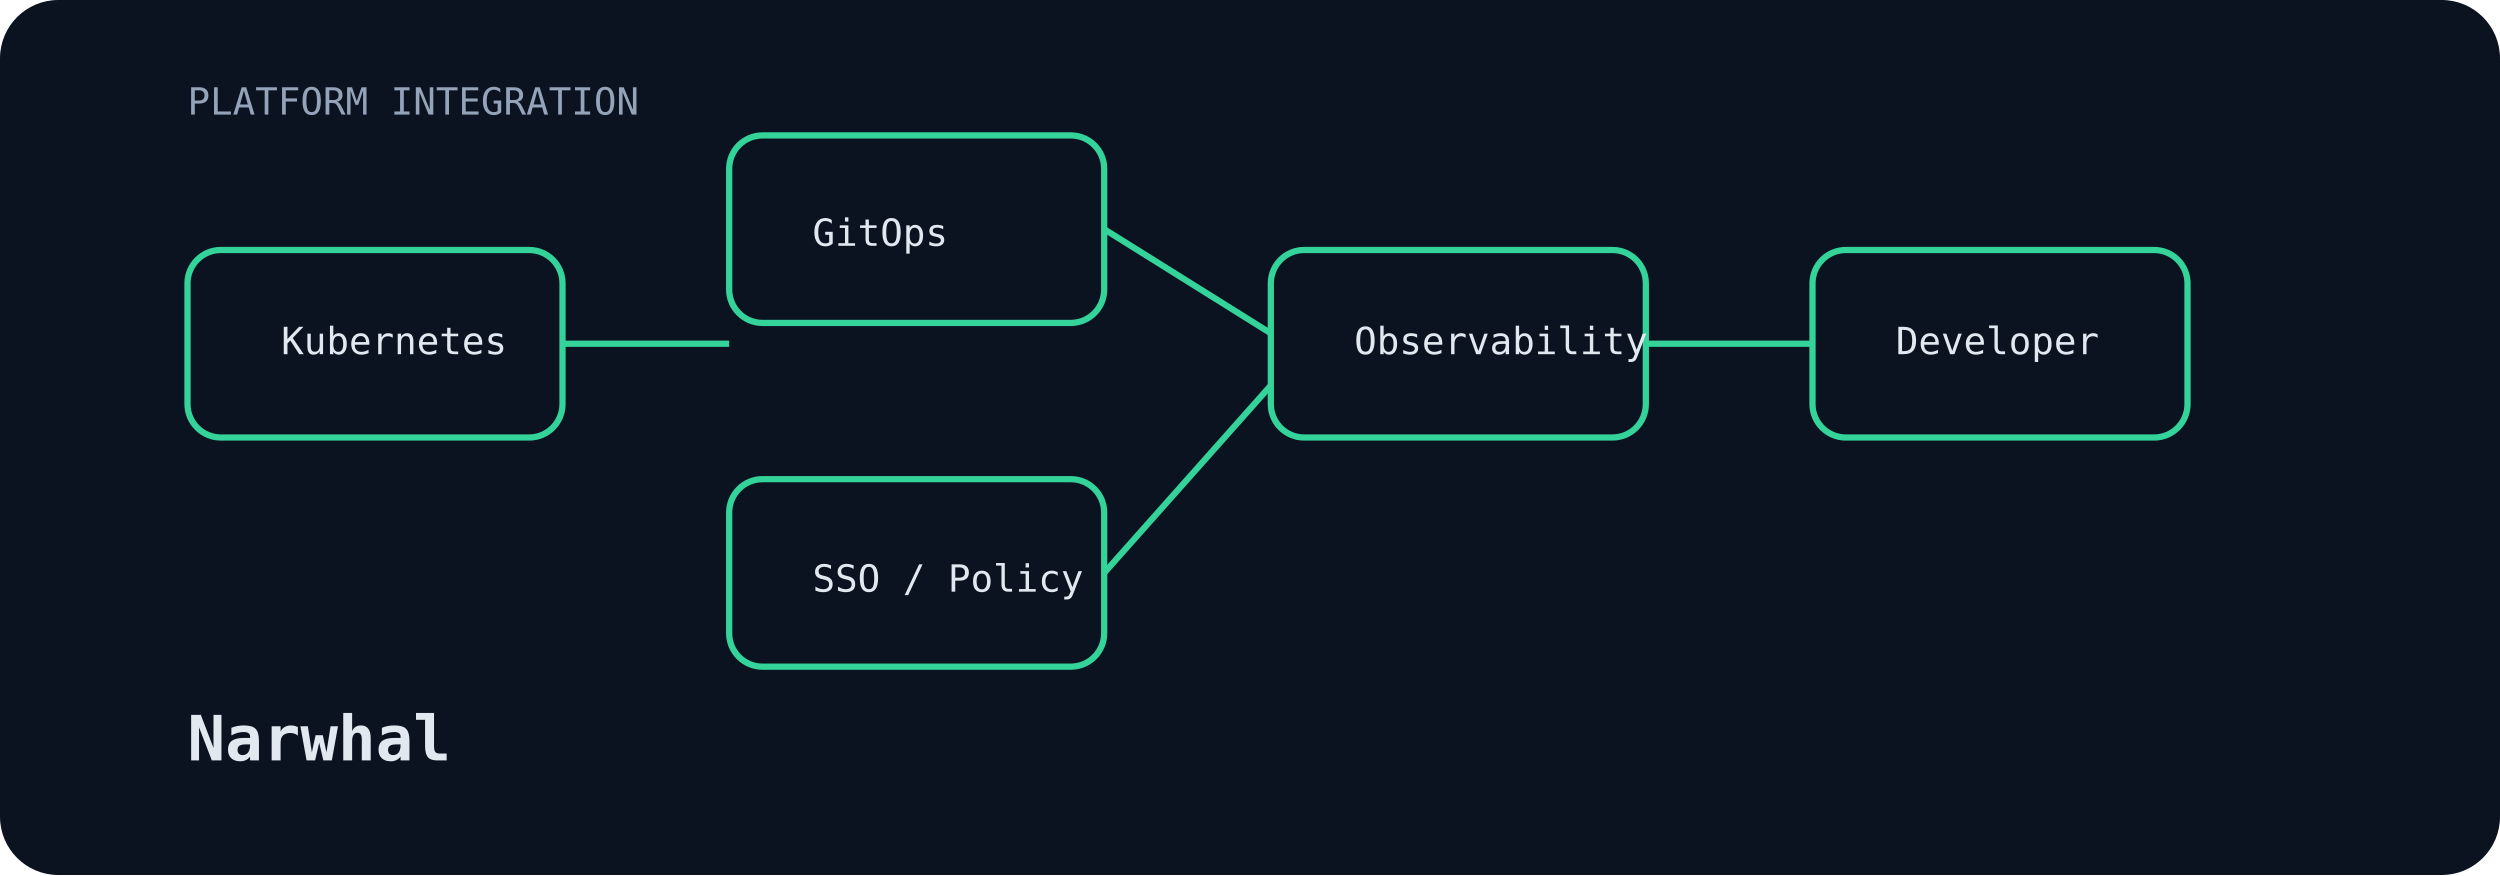
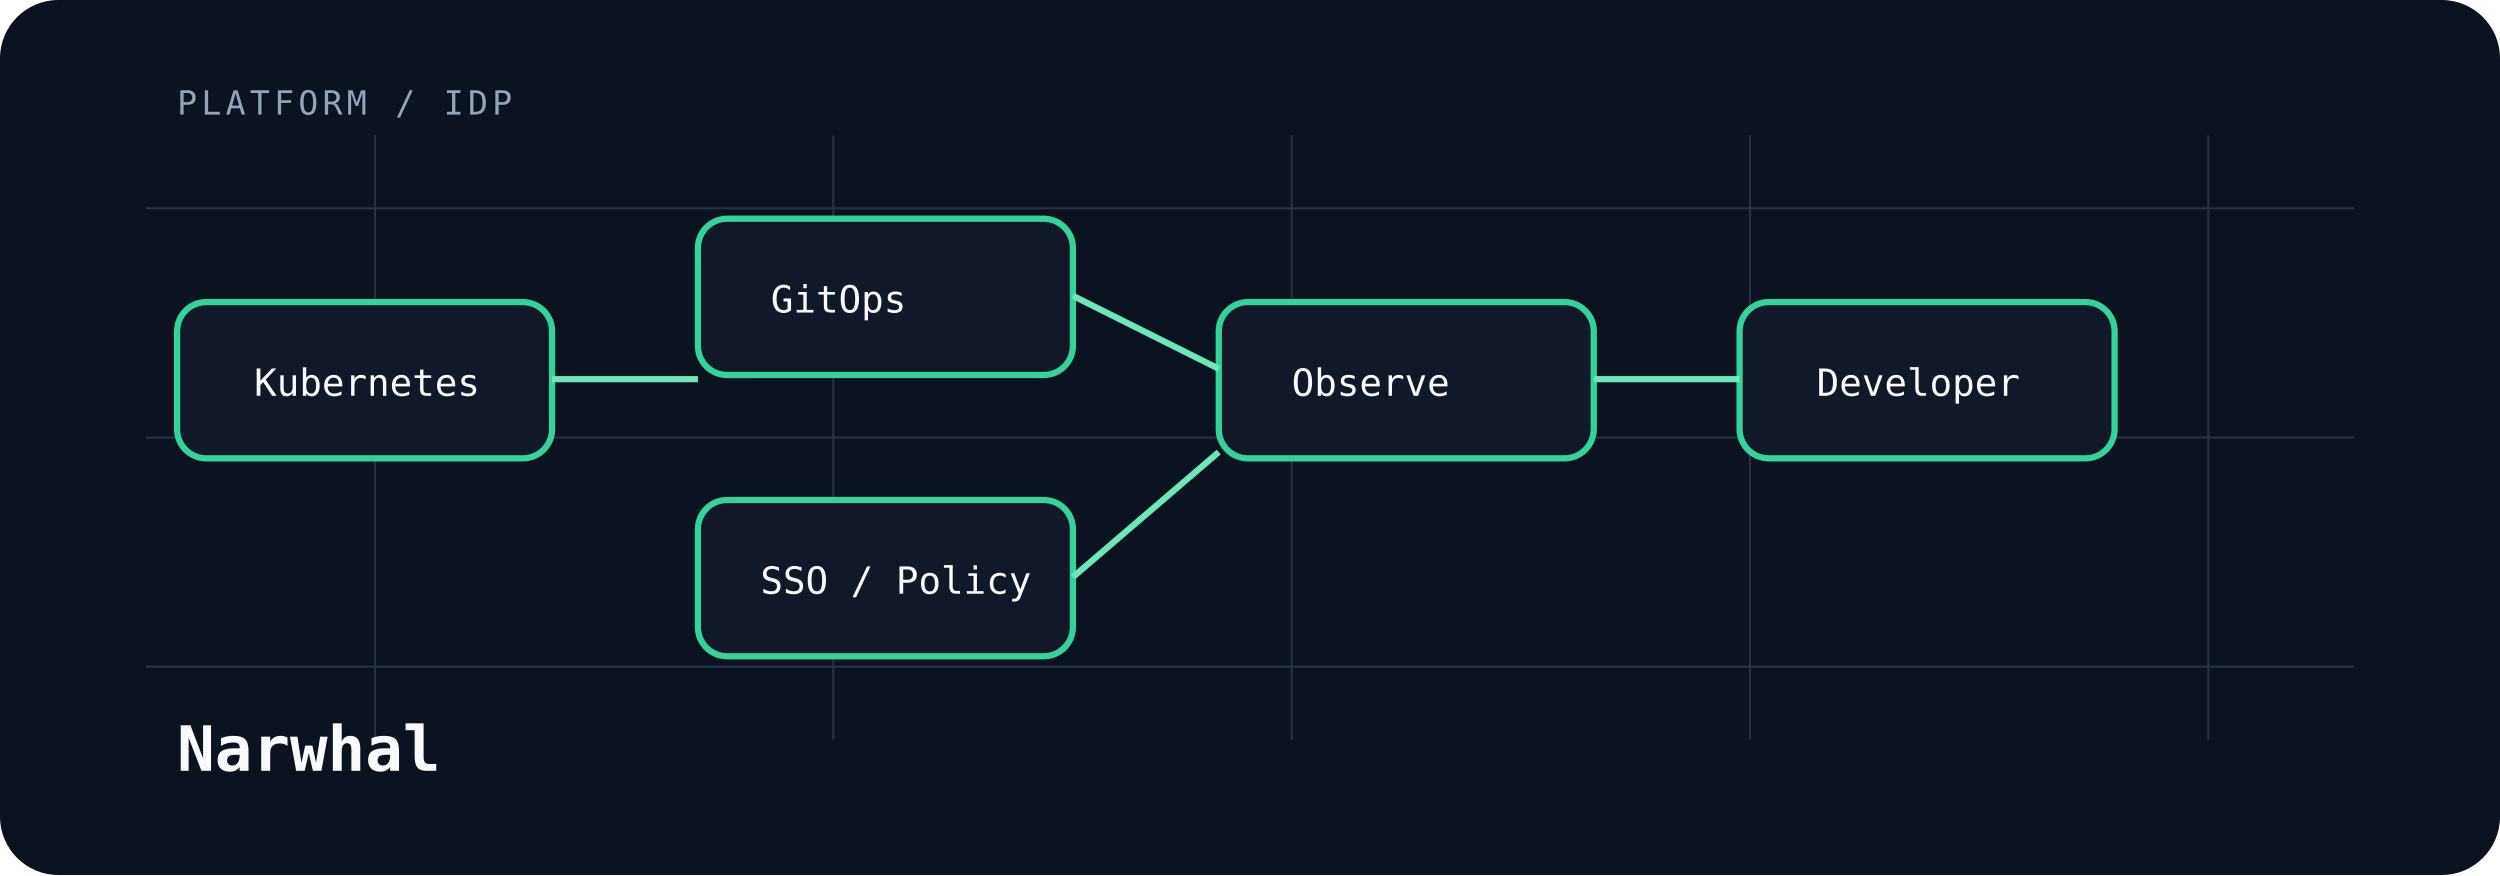
- <svg xmlns="http://www.w3.org/2000/svg" viewBox="0 0 1200 420">
+ <svg xmlns="http://www.w3.org/2000/svg" viewBox="0 0 1200 420" role="img" aria-labelledby="t d">
  <rect width="1200" height="420" rx="28" fill="#0b1220" />
-   <g fill="none" stroke="#34d399" stroke-width="3">
-     <rect x="90" y="120" width="180" height="90" rx="16" />
-     <rect x="350" y="65" width="180" height="90" rx="16" />
-     <rect x="350" y="230" width="180" height="90" rx="16" />
-     <rect x="610" y="120" width="180" height="90" rx="16" />
-     <rect x="870" y="120" width="180" height="90" rx="16" />
-     <path d="M270 165h80M530 110l80 50M530 275l80-90M790 165h80" />
+   <g stroke="#263244" stroke-width="1">
+     <path d="M70 100h1060M70 210h1060M70 320h1060" />
+     <path d="M180 65v290M400 65v290M620 65v290M840 65v290M1060 65v290" />
  </g>
-   <g fill="#e2e8f0" font-family="ui-monospace,monospace">
-     <text x="90" y="55" font-size="18" fill="#94a3b8">PLATFORM INTEGRATION</text>
-     <text x="135" y="170" font-size="18">Kubernetes</text>
-     <text x="390" y="118" font-size="18">GitOps</text>
-     <text x="390" y="284" font-size="18">SSO / Policy</text>
-     <text x="650" y="170" font-size="18">Observability</text>
-     <text x="910" y="170" font-size="18">Developer</text>
-     <text x="90" y="365" font-size="30" font-weight="700">Narwhal</text>
+   <g fill="#111827" stroke="#34d399" stroke-width="3">
+     <rect x="85" y="145" width="180" height="75" rx="14" />
+     <rect x="335" y="105" width="180" height="75" rx="14" />
+     <rect x="335" y="240" width="180" height="75" rx="14" />
+     <rect x="585" y="145" width="180" height="75" rx="14" />
+     <rect x="835" y="145" width="180" height="75" rx="14" />
+   </g>
+   <g fill="none" stroke="#6ee7b7" stroke-width="3">
+     <path d="M265 182h70M515 142l70 35M515 277l70-60M765 182h70" />
+   </g>
+   <g fill="#f8fafc" font-family="ui-monospace,SFMono-Regular,Menlo,monospace">
+     <text x="85" y="55" font-size="16" fill="#94a3b8" letter-spacing="2">PLATFORM / IDP</text>
+     <text x="122" y="190" font-size="18">Kubernetes</text>
+     <text x="370" y="150" font-size="18">GitOps</text>
+     <text x="365" y="285" font-size="18">SSO / Policy</text>
+     <text x="620" y="190" font-size="18">Observe</text>
+     <text x="872" y="190" font-size="18">Developer</text>
+     <text x="85" y="370" font-size="30" font-weight="700">Narwhal</text>
  </g>
</svg>
